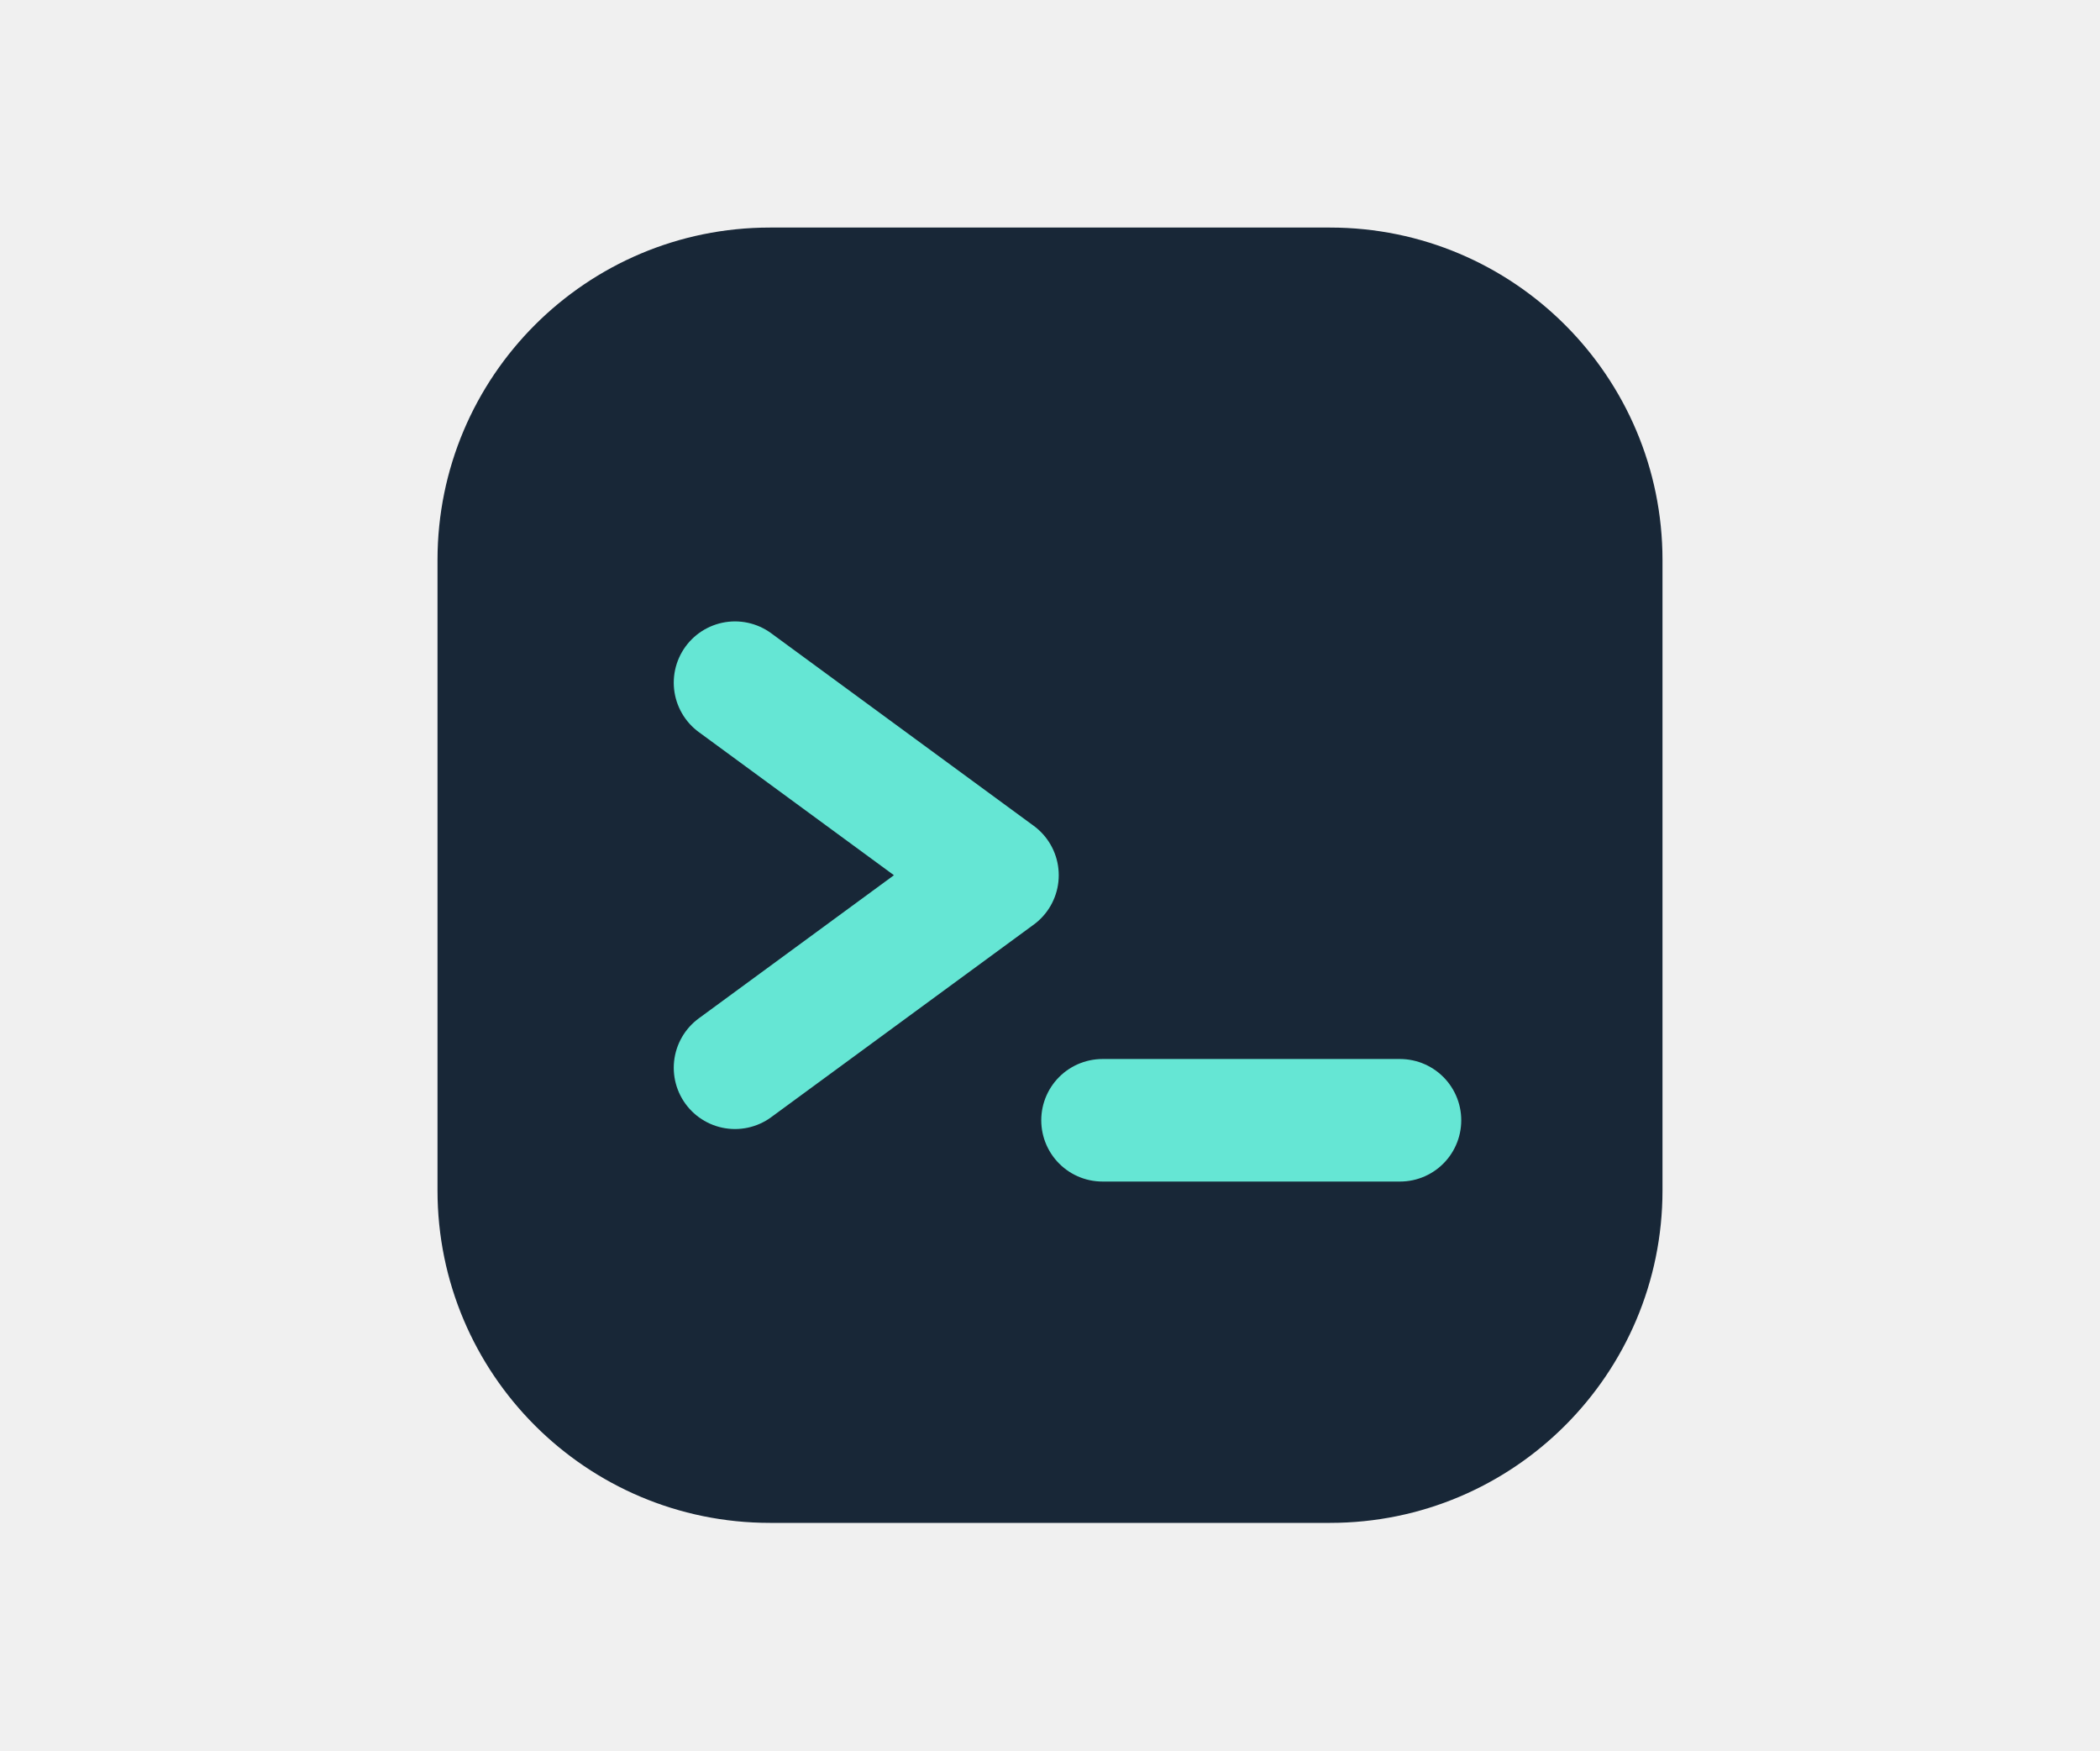
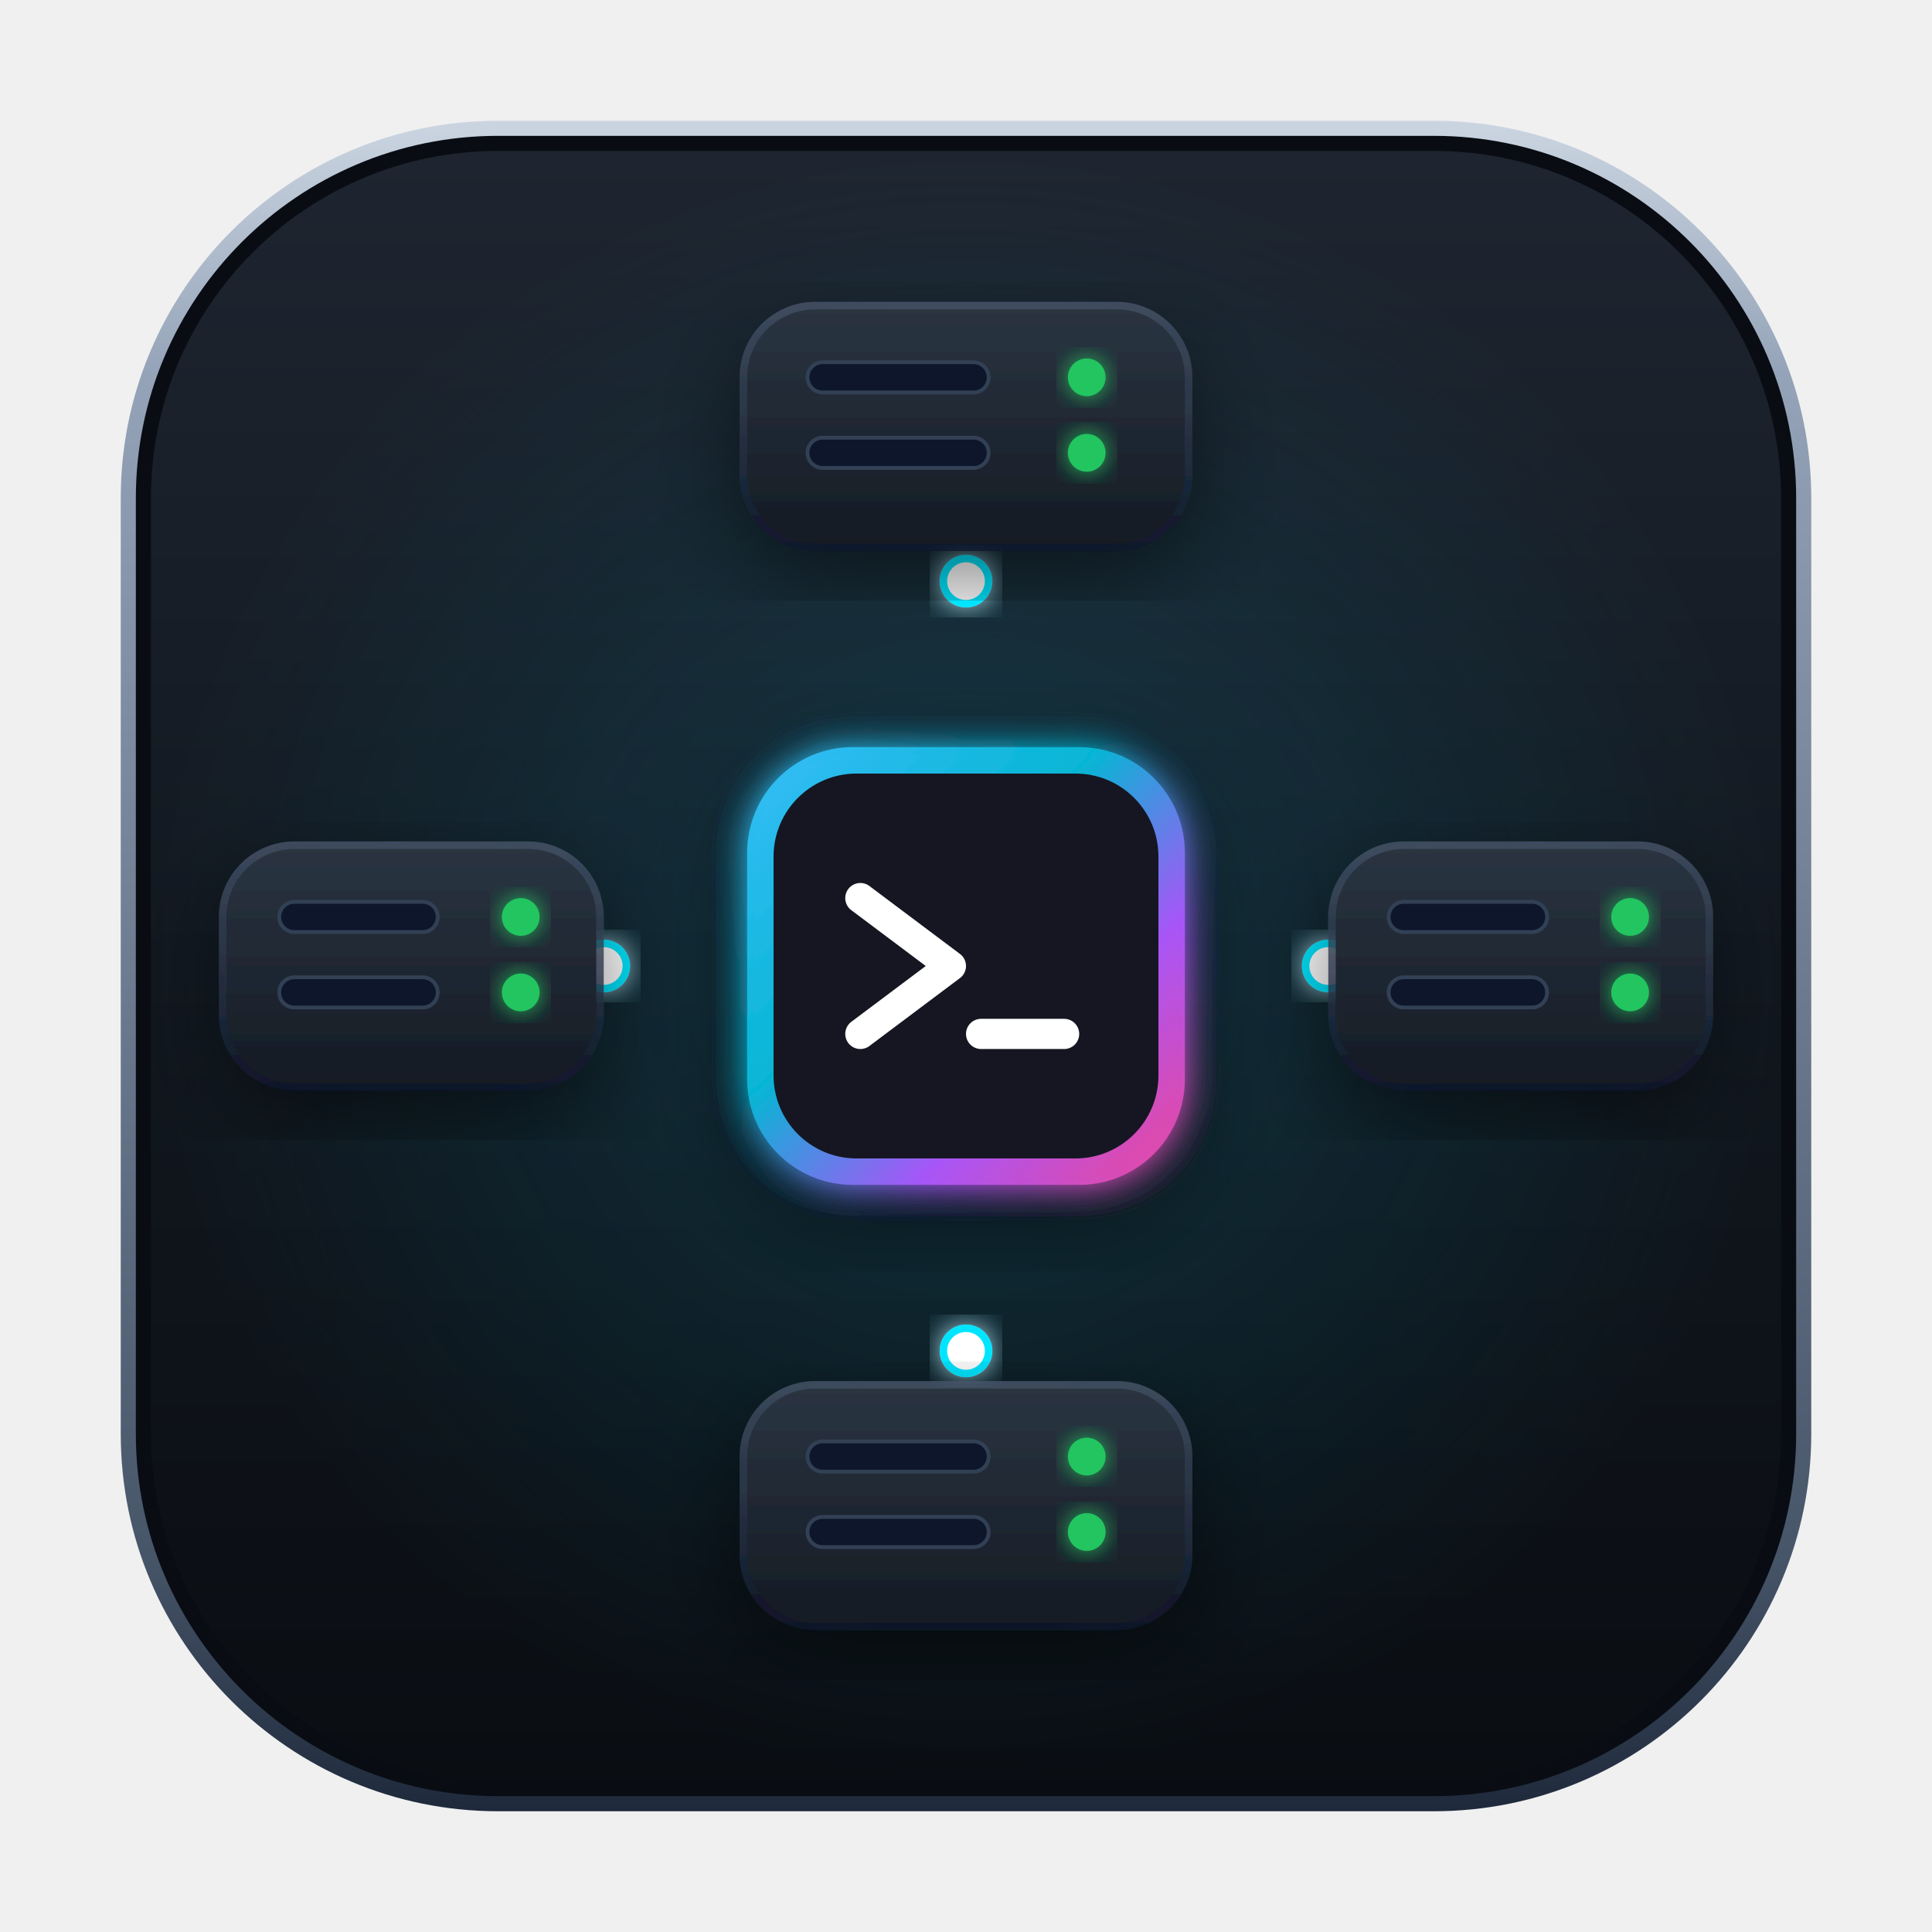
- <svg xmlns="http://www.w3.org/2000/svg" font-family="-apple-system-body, ui-sans-serif, -apple-system, system-ui, &quot;Segoe UI&quot;, Helvetica, &quot;Apple Color Emoji&quot;, Arial, sans-serif, &quot;Segoe UI Emoji&quot;, &quot;Segoe UI Symbol&quot;" font-weight="400" data-d-component="svg" fill="currentColor" style="color:rgb(237, 237, 237)" viewBox="0 0 120 100" width="100%">
-   <rect x="25" y="13" width="70" height="74" rx="19" fill="#182737" />
-   <path d="M42 39L57 50L42 61" stroke="#65E6D4" stroke-width="7" fill="none" stroke-linecap="round" stroke-linejoin="round" />
-   <path d="M63 64H80" stroke="#65E6D4" stroke-width="7" stroke-linecap="round" />
+ <svg xmlns="http://www.w3.org/2000/svg" viewBox="0 0 512 512" width="512" height="512">
+   <defs>
+     <linearGradient id="macOuterBevel" x1="0%" y1="0%" x2="0%" y2="100%">
+       <stop offset="0%" stop-color="#cbd5e1" />
+       <stop offset="15%" stop-color="#94a3b8" />
+       <stop offset="85%" stop-color="#475569" />
+       <stop offset="100%" stop-color="#1e293b" />
+     </linearGradient>
+     <linearGradient id="bgGradient" x1="0%" y1="0%" x2="0%" y2="100%">
+       <stop offset="0%" stop-color="#1e2530" />
+       <stop offset="50%" stop-color="#121820" />
+       <stop offset="100%" stop-color="#0a0d12" />
+     </linearGradient>
+     <radialGradient id="centerGlow" cx="50%" cy="50%" r="50%">
+       <stop offset="0%" stop-color="#06b6d4" stop-opacity="0.18" />
+       <stop offset="100%" stop-color="#06b6d4" stop-opacity="0" />
+     </radialGradient>
+     <linearGradient id="bladeGrad" x1="0%" y1="0%" x2="0%" y2="100%">
+       <stop offset="0%" stop-color="#2a3441" />
+       <stop offset="100%" stop-color="#151b24" />
+     </linearGradient>
+     <linearGradient id="bladeBevel" x1="0%" y1="0%" x2="0%" y2="100%">
+       <stop offset="0%" stop-color="#475569" stop-opacity="0.8" />
+       <stop offset="100%" stop-color="#0f172a" stop-opacity="0.8" />
+     </linearGradient>
+     <linearGradient id="neonRim" x1="0%" y1="0%" x2="100%" y2="100%">
+       <stop offset="0%" stop-color="#38bdf8" />
+       <stop offset="40%" stop-color="#06b6d4" />
+       <stop offset="70%" stop-color="#a855f7" />
+       <stop offset="100%" stop-color="#ec4899" />
+     </linearGradient>
+     <filter id="greenGlow" x="-30%" y="-30%" width="160%" height="160%">
+       <feGaussianBlur stdDeviation="3" result="blur" />
+       <feMerge>
+         <feMergeNode in="blur" />
+         <feMergeNode in="SourceGraphic" />
+       </feMerge>
+     </filter>
+     <filter id="cyanGlow" x="-30%" y="-30%" width="160%" height="160%">
+       <feGaussianBlur stdDeviation="4" result="blur" />
+       <feMerge>
+         <feMergeNode in="blur" />
+         <feMergeNode in="SourceGraphic" />
+       </feMerge>
+     </filter>
+     <filter id="softShadow" x="-20%" y="-20%" width="140%" height="140%">
+       <feDropShadow dx="0" dy="8" stdDeviation="12" flood-color="#000000" flood-opacity="0.5" />
+     </filter>
+   </defs>
+   <rect x="32" y="32" width="448" height="448" rx="100" fill="url(#macOuterBevel)" />
+   <rect x="36" y="36" width="440" height="440" rx="96" fill="#090d13" />
+   <rect x="40" y="40" width="432" height="432" rx="92" fill="url(#bgGradient)" />
+   <circle cx="256" cy="256" r="216" fill="url(#centerGlow)" />
+   <line x1="256" y1="200" x2="256" y2="148" stroke="#00e5ff" stroke-width="5" filter="url(#cyanGlow)" />
+   <line x1="256" y1="312" x2="256" y2="364" stroke="#00e5ff" stroke-width="5" filter="url(#cyanGlow)" />
+   <path d="M 200 256 C 180 256, 176 256, 154 256" stroke="#00e5ff" stroke-width="5" fill="none" filter="url(#cyanGlow)" />
+   <path d="M 312 256 C 332 256, 336 256, 358 256" stroke="#00e5ff" stroke-width="5" fill="none" filter="url(#cyanGlow)" />
+   <circle cx="256" cy="154" r="6" fill="#ffffff" stroke="#00e5ff" stroke-width="2" filter="url(#cyanGlow)" />
+   <circle cx="256" cy="358" r="6" fill="#ffffff" stroke="#00e5ff" stroke-width="2" filter="url(#cyanGlow)" />
+   <circle cx="160" cy="256" r="6" fill="#ffffff" stroke="#00e5ff" stroke-width="2" filter="url(#cyanGlow)" />
+   <circle cx="352" cy="256" r="6" fill="#ffffff" stroke="#00e5ff" stroke-width="2" filter="url(#cyanGlow)" />
+   <g filter="url(#softShadow)">
+     <rect x="196" y="80" width="120" height="66" rx="20" fill="url(#bladeBevel)" />
+     <rect x="198" y="82" width="116" height="62" rx="18" fill="url(#bladeGrad)" />
+     <rect x="214" y="96" width="48" height="8" rx="4" fill="#0f172a" stroke="#334155" stroke-width="1" />
+     <rect x="214" y="116" width="48" height="8" rx="4" fill="#0f172a" stroke="#334155" stroke-width="1" />
+     <circle cx="288" cy="100" r="5" fill="#22c55e" filter="url(#greenGlow)" />
+     <circle cx="288" cy="120" r="5" fill="#22c55e" filter="url(#greenGlow)" />
+   </g>
+   <g filter="url(#softShadow)">
+     <rect x="196" y="366" width="120" height="66" rx="20" fill="url(#bladeBevel)" />
+     <rect x="198" y="368" width="116" height="62" rx="18" fill="url(#bladeGrad)" />
+     <rect x="214" y="382" width="48" height="8" rx="4" fill="#0f172a" stroke="#334155" stroke-width="1" />
+     <rect x="214" y="402" width="48" height="8" rx="4" fill="#0f172a" stroke="#334155" stroke-width="1" />
+     <circle cx="288" cy="386" r="5" fill="#22c55e" filter="url(#greenGlow)" />
+     <circle cx="288" cy="406" r="5" fill="#22c55e" filter="url(#greenGlow)" />
+   </g>
+   <g filter="url(#softShadow)">
+     <rect x="58" y="223" width="102" height="66" rx="20" fill="url(#bladeBevel)" />
+     <rect x="60" y="225" width="98" height="62" rx="18" fill="url(#bladeGrad)" />
+     <rect x="74" y="239" width="42" height="8" rx="4" fill="#0f172a" stroke="#334155" stroke-width="1" />
+     <rect x="74" y="259" width="42" height="8" rx="4" fill="#0f172a" stroke="#334155" stroke-width="1" />
+     <circle cx="138" cy="243" r="5" fill="#22c55e" filter="url(#greenGlow)" />
+     <circle cx="138" cy="263" r="5" fill="#22c55e" filter="url(#greenGlow)" />
+   </g>
+   <g filter="url(#softShadow)">
+     <rect x="352" y="223" width="102" height="66" rx="20" fill="url(#bladeBevel)" />
+     <rect x="354" y="225" width="98" height="62" rx="18" fill="url(#bladeGrad)" />
+     <rect x="368" y="239" width="42" height="8" rx="4" fill="#0f172a" stroke="#334155" stroke-width="1" />
+     <rect x="368" y="259" width="42" height="8" rx="4" fill="#0f172a" stroke="#334155" stroke-width="1" />
+     <circle cx="432" cy="243" r="5" fill="#22c55e" filter="url(#greenGlow)" />
+     <circle cx="432" cy="263" r="5" fill="#22c55e" filter="url(#greenGlow)" />
+   </g>
+   <g filter="url(#softShadow)">
+     <rect x="198" y="198" width="116" height="116" rx="28" fill="url(#neonRim)" filter="url(#cyanGlow)" />
+     <rect x="200" y="200" width="112" height="112" rx="26" fill="url(#neonRim)" />
+     <rect x="205" y="205" width="102" height="102" rx="22" fill="#131922" />
+     <path d="M 228 238 L 252 256 L 228 274" stroke="#ffffff" stroke-width="8" stroke-linecap="round" stroke-linejoin="round" fill="none" />
+     <line x1="260" y1="274" x2="282" y2="274" stroke="#ffffff" stroke-width="8" stroke-linecap="round" />
+   </g>
</svg>
